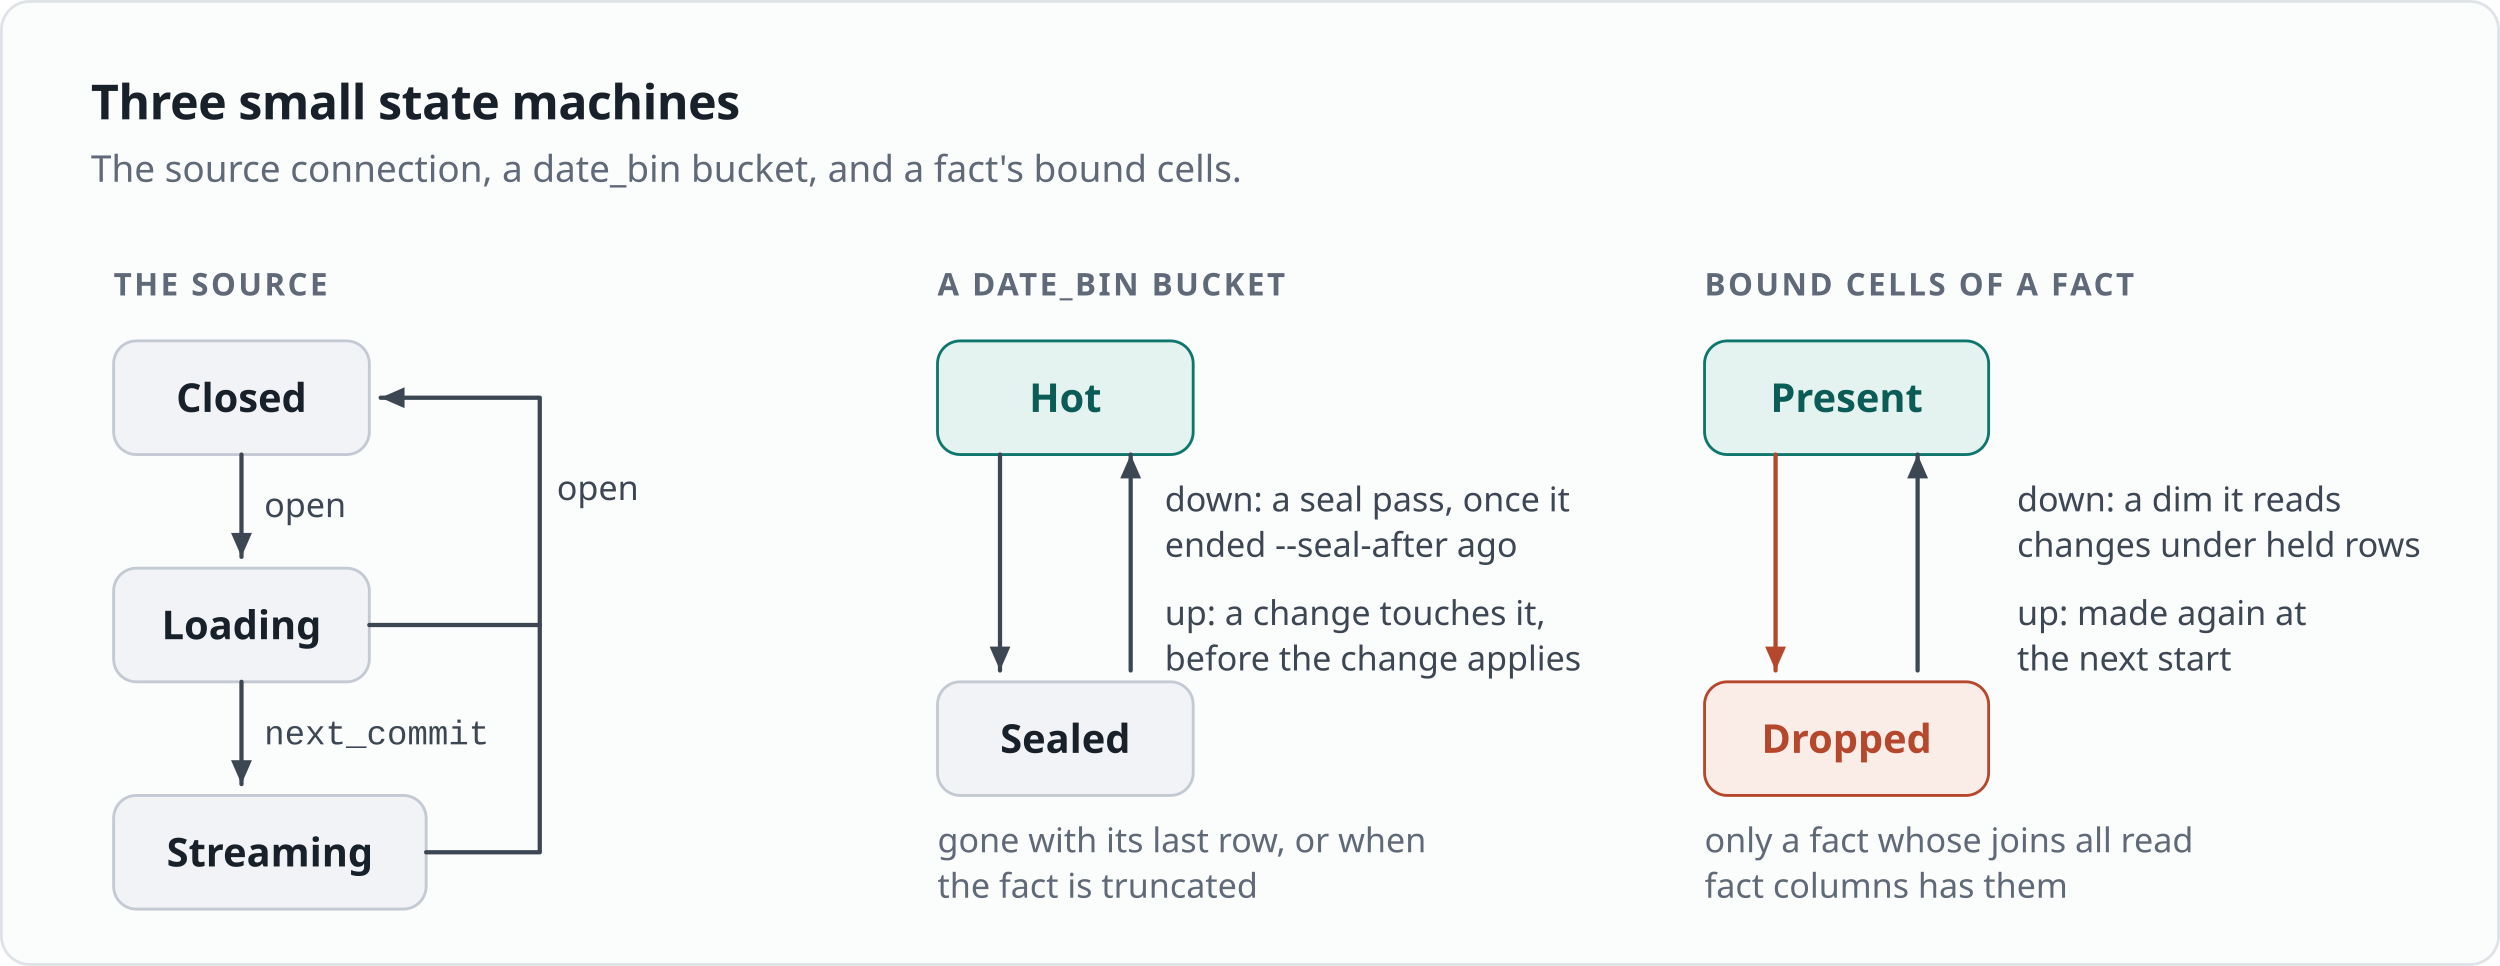
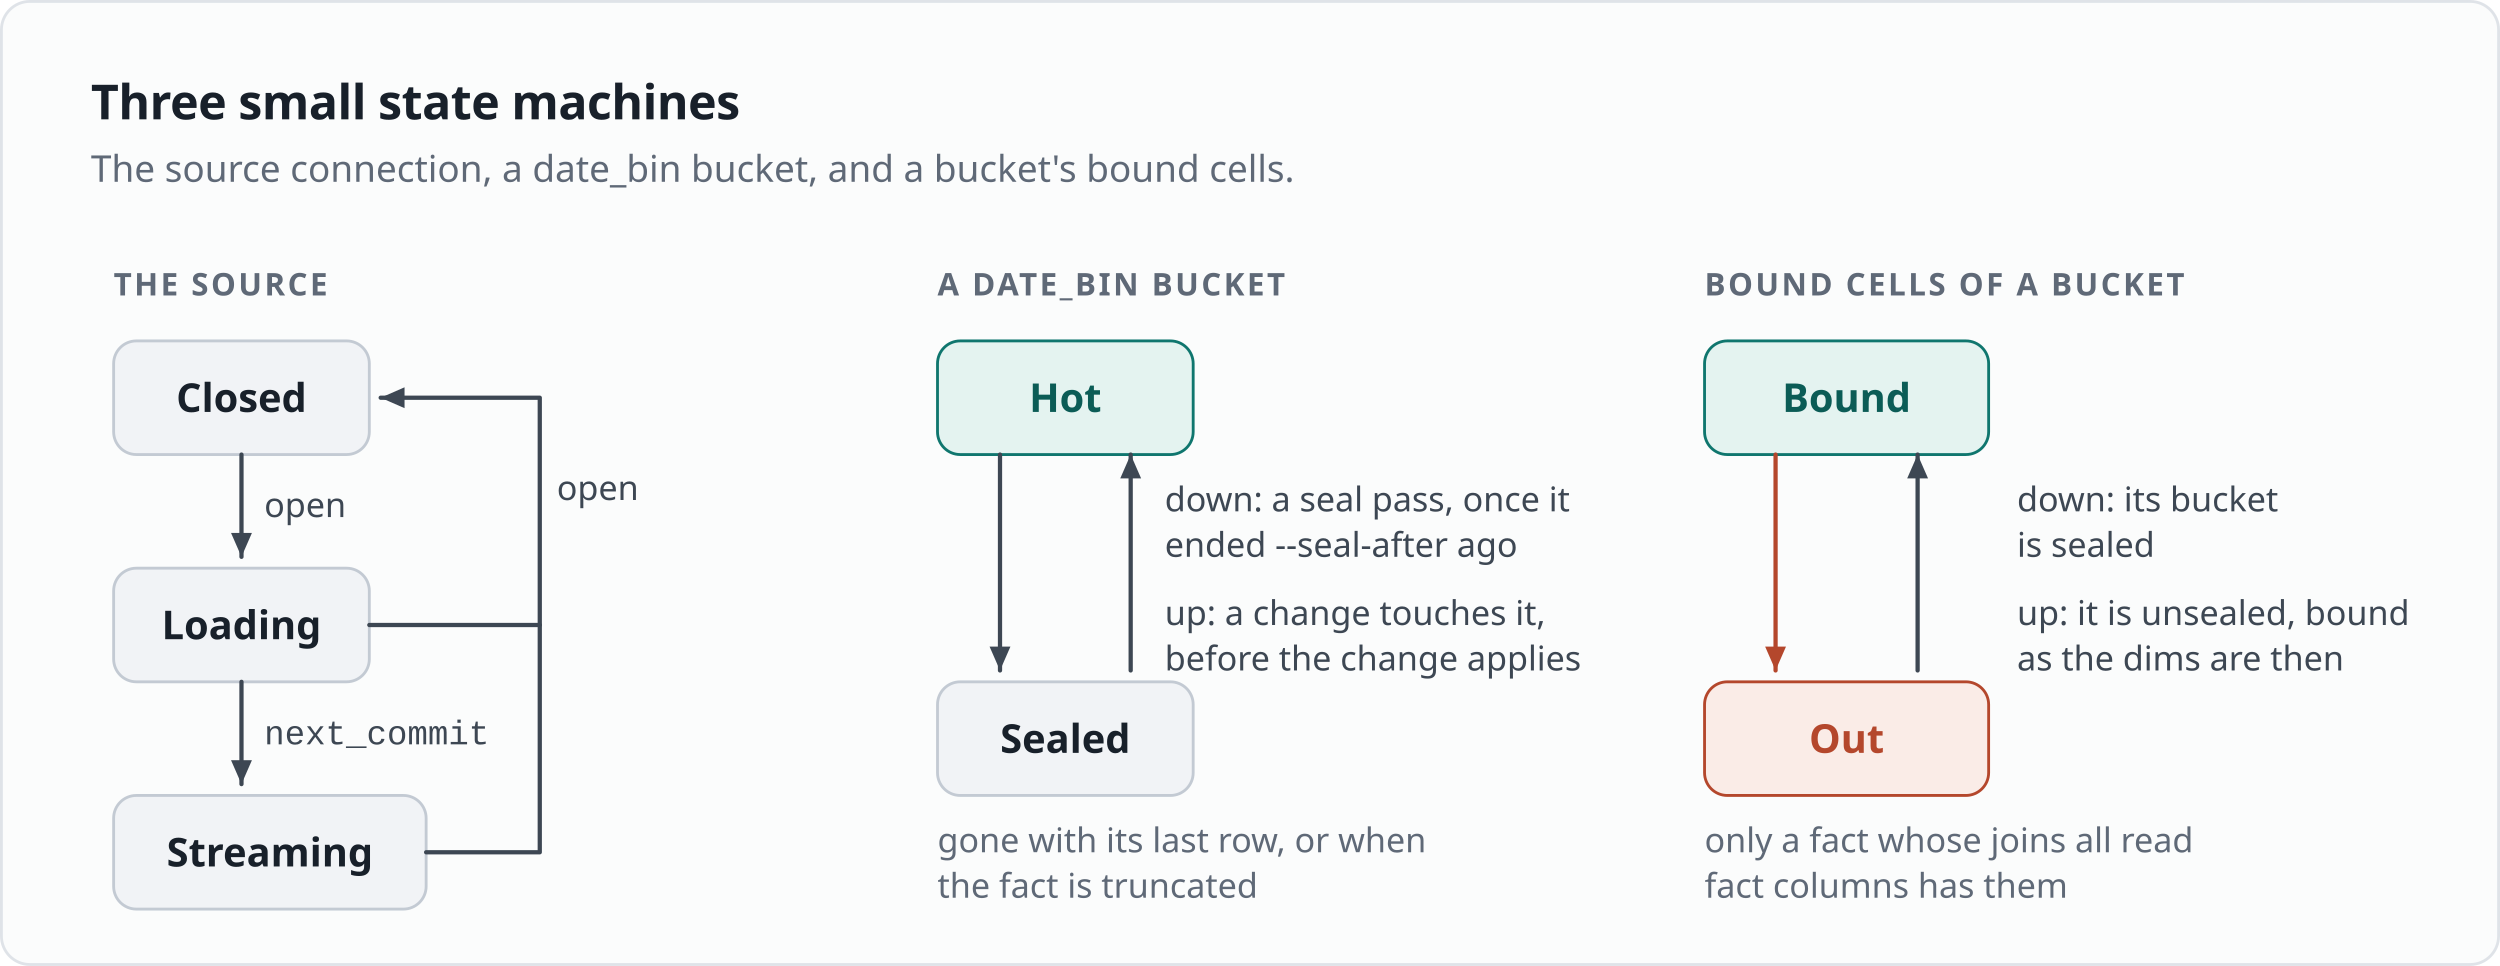
<svg xmlns="http://www.w3.org/2000/svg" width="880" height="340" viewBox="0 0 880 340" role="img" aria-labelledby="t d">
  <style>
  text{font-family:-apple-system, BlinkMacSystemFont, "Segoe UI", "Noto Sans", Helvetica, Arial, sans-serif;font-size:13px}
  .mono{font-family:ui-monospace, SFMono-Regular, "SF Mono", Menlo, Consolas, "Liberation Mono", monospace;font-size:12px}
  .title{font-size:17px;font-weight:600;letter-spacing:-0.01em}
  .sub{font-size:13px}
  .h{font-size:14px;font-weight:600}
  .b{font-weight:600}
  .s{font-size:12px}
  .lbl{font-size:11px;font-weight:600;letter-spacing:0.08em}
  .num{font-variant-numeric:tabular-nums}
  .it{font-style:italic}
  .halo{stroke-width:5px;stroke-linejoin:round;paint-order:stroke}
  .canvas,.box,.box2,.frame,.accbox,.errbox,.planbox{stroke-width:1px}
  .planbox{stroke-dasharray:5 4}
  .frame{stroke-dasharray:none}
  .rule,.life{stroke-width:1px;fill:none}
  .life{stroke-dasharray:3 4}
  .a,.a-acc,.a-err,.a-plan,.a-cfg{fill:none;stroke-width:1.5px;stroke-linecap:round;stroke-linejoin:round}
  .a-plan{stroke-dasharray:5 4}
  .a-cfg{stroke-dasharray:1.5 4;stroke-width:1.6px}
  .canvas{fill:#fbfcfc;stroke:#dfe3e8}
  text{fill:#18202a}
  .ink2{fill:#3d4753}
  .muted{fill:#5f6977}
  .acc{fill:#0b5c56}
  .err{fill:#b4472c}
  .plantext{fill:#8a939f}
  .halo{stroke:#fbfcfc}
  .box{fill:#f1f3f6;stroke:#c3cad3}
  .box2{fill:#e6eaef;stroke:#c3cad3}
  .frame{fill:none;stroke:#c3cad3}
  .accbox{fill:#e4f3f0;stroke:#0f766e}
  .errbox{fill:#faece7;stroke:#b4472c}
  .planbox{fill:none;stroke:#8a939f}
  .rule{stroke:#c3cad3}
  .life{stroke:#c3cad3}
  .fillacc{fill:#0f766e}
  .fillerr{fill:#b4472c}
  .fillink{fill:#3d4753}
  .fillplan{fill:#8a939f}
  .fillcanvas{fill:#fbfcfc}
  .a{stroke:#3d4753}
  .a-acc{stroke:#0f766e}
  .a-err{stroke:#b4472c}
  .a-plan{stroke:#8a939f}
  .a-cfg{stroke:#5f6977}
  .band{fill:#f1f3f6}
  .errband{fill:#faece7}
  @media (prefers-color-scheme: dark){
  .canvas{fill:#0f141a;stroke:#2a323c}
  text{fill:#e6edf3}
  .ink2{fill:#c4ccd5}
  .muted{fill:#97a2ae}
  .acc{fill:#7fd3c7}
  .err{fill:#e2795c}
  .plantext{fill:#6f7a86}
  .halo{stroke:#0f141a}
  .box{fill:#161d25;stroke:#3b4551}
  .box2{fill:#1e2730;stroke:#3b4551}
  .frame{fill:none;stroke:#3b4551}
  .accbox{fill:#0f2724;stroke:#3cb4a4}
  .errbox{fill:#2b1914;stroke:#e2795c}
  .planbox{fill:none;stroke:#6f7a86}
  .rule{stroke:#3b4551}
  .life{stroke:#3b4551}
  .fillacc{fill:#3cb4a4}
  .fillerr{fill:#e2795c}
  .fillink{fill:#c4ccd5}
  .fillplan{fill:#6f7a86}
  .fillcanvas{fill:#0f141a}
  .a{stroke:#c4ccd5}
  .a-acc{stroke:#3cb4a4}
  .a-err{stroke:#e2795c}
  .a-plan{stroke:#6f7a86}
  .a-cfg{stroke:#97a2ae}
  .band{fill:#161d25}
  .errband{fill:#2b1914}
  }
  </style>
  <defs>
    <marker id="m" viewBox="0 0 10 10" refX="9" refY="5" markerWidth="7" markerHeight="7" orient="auto-start-reverse">
      <path class="fillink" d="M1 1.5 9 5 1 8.5z" />
    </marker>
    <marker id="m-acc" viewBox="0 0 10 10" refX="9" refY="5" markerWidth="7" markerHeight="7" orient="auto-start-reverse">
      <path class="fillacc" d="M1 1.5 9 5 1 8.5z" />
    </marker>
    <marker id="m-err" viewBox="0 0 10 10" refX="9" refY="5" markerWidth="7" markerHeight="7" orient="auto-start-reverse">
      <path class="fillerr" d="M1 1.5 9 5 1 8.5z" />
    </marker>
    <marker id="m-plan" viewBox="0 0 10 10" refX="9" refY="5" markerWidth="7" markerHeight="7" orient="auto-start-reverse">
      <path class="fillplan" d="M1 1.5 9 5 1 8.5z" />
    </marker>
  </defs>
  <rect class="canvas" x="0.5" y="0.5" width="879" height="339" rx="10" />
  <text x="32" y="42" class="title">Three small state machines</text>
-   <text x="32" y="64" class="sub muted">The source connection, a date_bin bucket, and a fact's bound cells.</text>
+   <text x="32" y="64" class="sub muted">The source connection, a date_bin bucket, and a bucket's bound cells.</text>
  <text x="40" y="104" class="lbl muted" text-anchor="start">THE SOURCE</text>
  <rect class="box" x="40" y="120" width="90" height="40" rx="8" />
  <text x="85.0" y="145" class="h" text-anchor="middle">Closed</text>
  <rect class="box" x="40" y="200" width="90" height="40" rx="8" />
  <text x="85.0" y="225" class="h" text-anchor="middle">Loading</text>
  <rect class="box" x="40" y="280" width="110" height="40" rx="8" />
  <text x="95.0" y="305" class="h" text-anchor="middle">Streaming</text>
  <path class="a" d="M85 160 L85 196" marker-end="url(#m)" />
  <text x="93" y="182" class="s ink2 halo" text-anchor="start">open</text>
  <path class="a" d="M85 240 L85 276" marker-end="url(#m)" />
  <text x="93" y="262" class="mono ink2" text-anchor="start">next_commit</text>
  <path class="a" d="M150 300 L190 300 L190 140 L134 140" marker-end="url(#m)" />
  <text x="196" y="176" class="s ink2 halo" text-anchor="start">open</text>
  <path class="a" d="M130 220 L190 220" />
  <text x="330" y="104" class="lbl muted" text-anchor="start">A DATE_BIN BUCKET</text>
  <rect class="accbox" x="330" y="120" width="90" height="40" rx="8" />
  <text x="375.0" y="145" class="h acc" text-anchor="middle">Hot</text>
  <rect class="box" x="330" y="240" width="90" height="40" rx="8" />
  <text x="375.0" y="265" class="h" text-anchor="middle">Sealed</text>
  <path class="a" d="M352 160 L352 236" marker-end="url(#m)" />
  <path class="a" d="M398 236 L398 160" marker-end="url(#m)" />
  <text x="410" y="180" class="s ink2" text-anchor="start">down: a seal pass, once it</text>
  <text x="410" y="196" class="s ink2" text-anchor="start">ended --seal-after ago</text>
  <text x="410" y="220" class="s ink2" text-anchor="start">up: a change touches it,</text>
  <text x="410" y="236" class="s ink2" text-anchor="start">before the change applies</text>
  <text x="330" y="300" class="s muted" text-anchor="start">gone with its last row, or when</text>
  <text x="330" y="316" class="s muted" text-anchor="start">the fact is truncated</text>
-   <text x="600" y="104" class="lbl muted" text-anchor="start">BOUND CELLS OF A FACT</text>
+   <text x="600" y="104" class="lbl muted" text-anchor="start">BOUND CELLS OF A BUCKET</text>
  <rect class="accbox" x="600" y="120" width="100" height="40" rx="8" />
-   <text x="650.0" y="145" class="h acc" text-anchor="middle">Present</text>
+   <text x="650.0" y="145" class="h acc" text-anchor="middle">Bound</text>
  <rect class="errbox" x="600" y="240" width="100" height="40" rx="8" />
-   <text x="650.0" y="265" class="h err" text-anchor="middle">Dropped</text>
+   <text x="650.0" y="265" class="h err" text-anchor="middle">Out</text>
  <path class="a-err" d="M625 160 L625 236" marker-end="url(#m-err)" />
  <path class="a" d="M675 236 L675 160" marker-end="url(#m)" />
-   <text x="710" y="180" class="s ink2" text-anchor="start">down: a dim it reads</text>
-   <text x="710" y="196" class="s ink2" text-anchor="start">changes under held rows</text>
-   <text x="710" y="220" class="s ink2" text-anchor="start">up: made again at</text>
-   <text x="710" y="236" class="s ink2" text-anchor="start">the next start</text>
+   <text x="710" y="180" class="s ink2" text-anchor="start">down: its bucket</text>
+   <text x="710" y="196" class="s ink2" text-anchor="start">is sealed</text>
+   <text x="710" y="220" class="s ink2" text-anchor="start">up: it is unsealed, bound</text>
+   <text x="710" y="236" class="s ink2" text-anchor="start">as the dims are then</text>
  <text x="600" y="300" class="s muted" text-anchor="start">only a fact whose joins all read</text>
  <text x="600" y="316" class="s muted" text-anchor="start">fact columns has them</text>
</svg>
